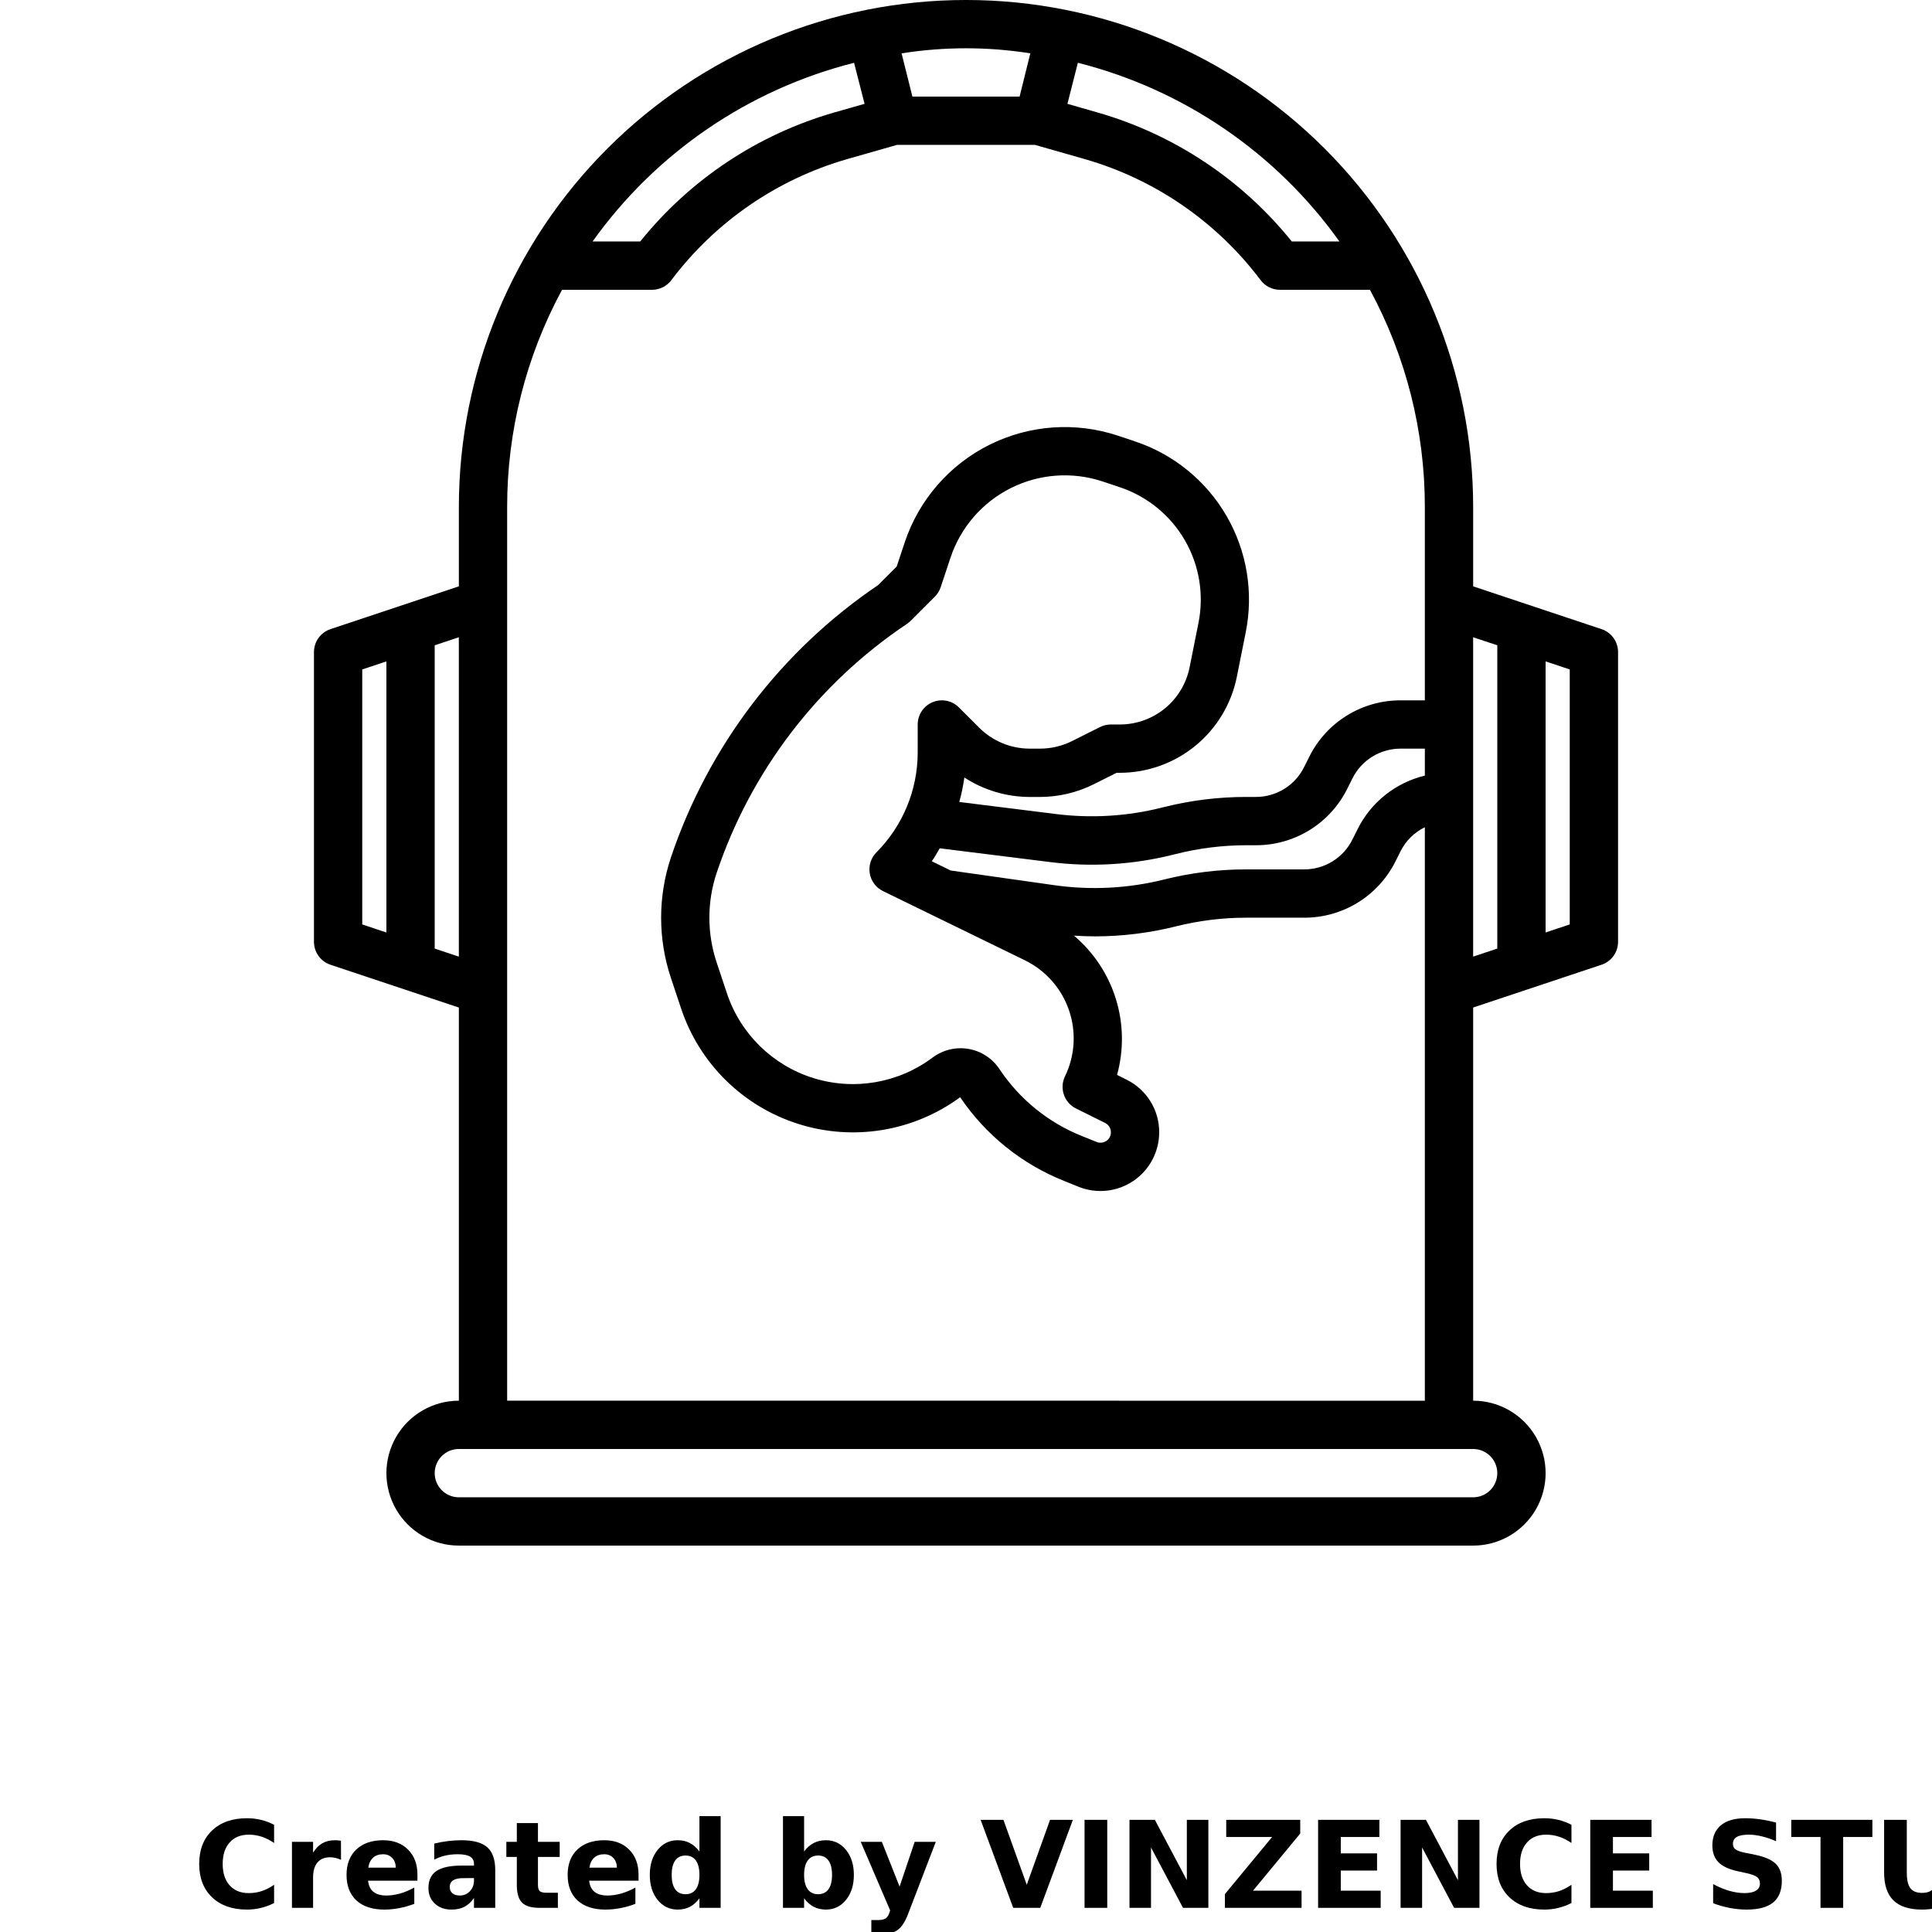
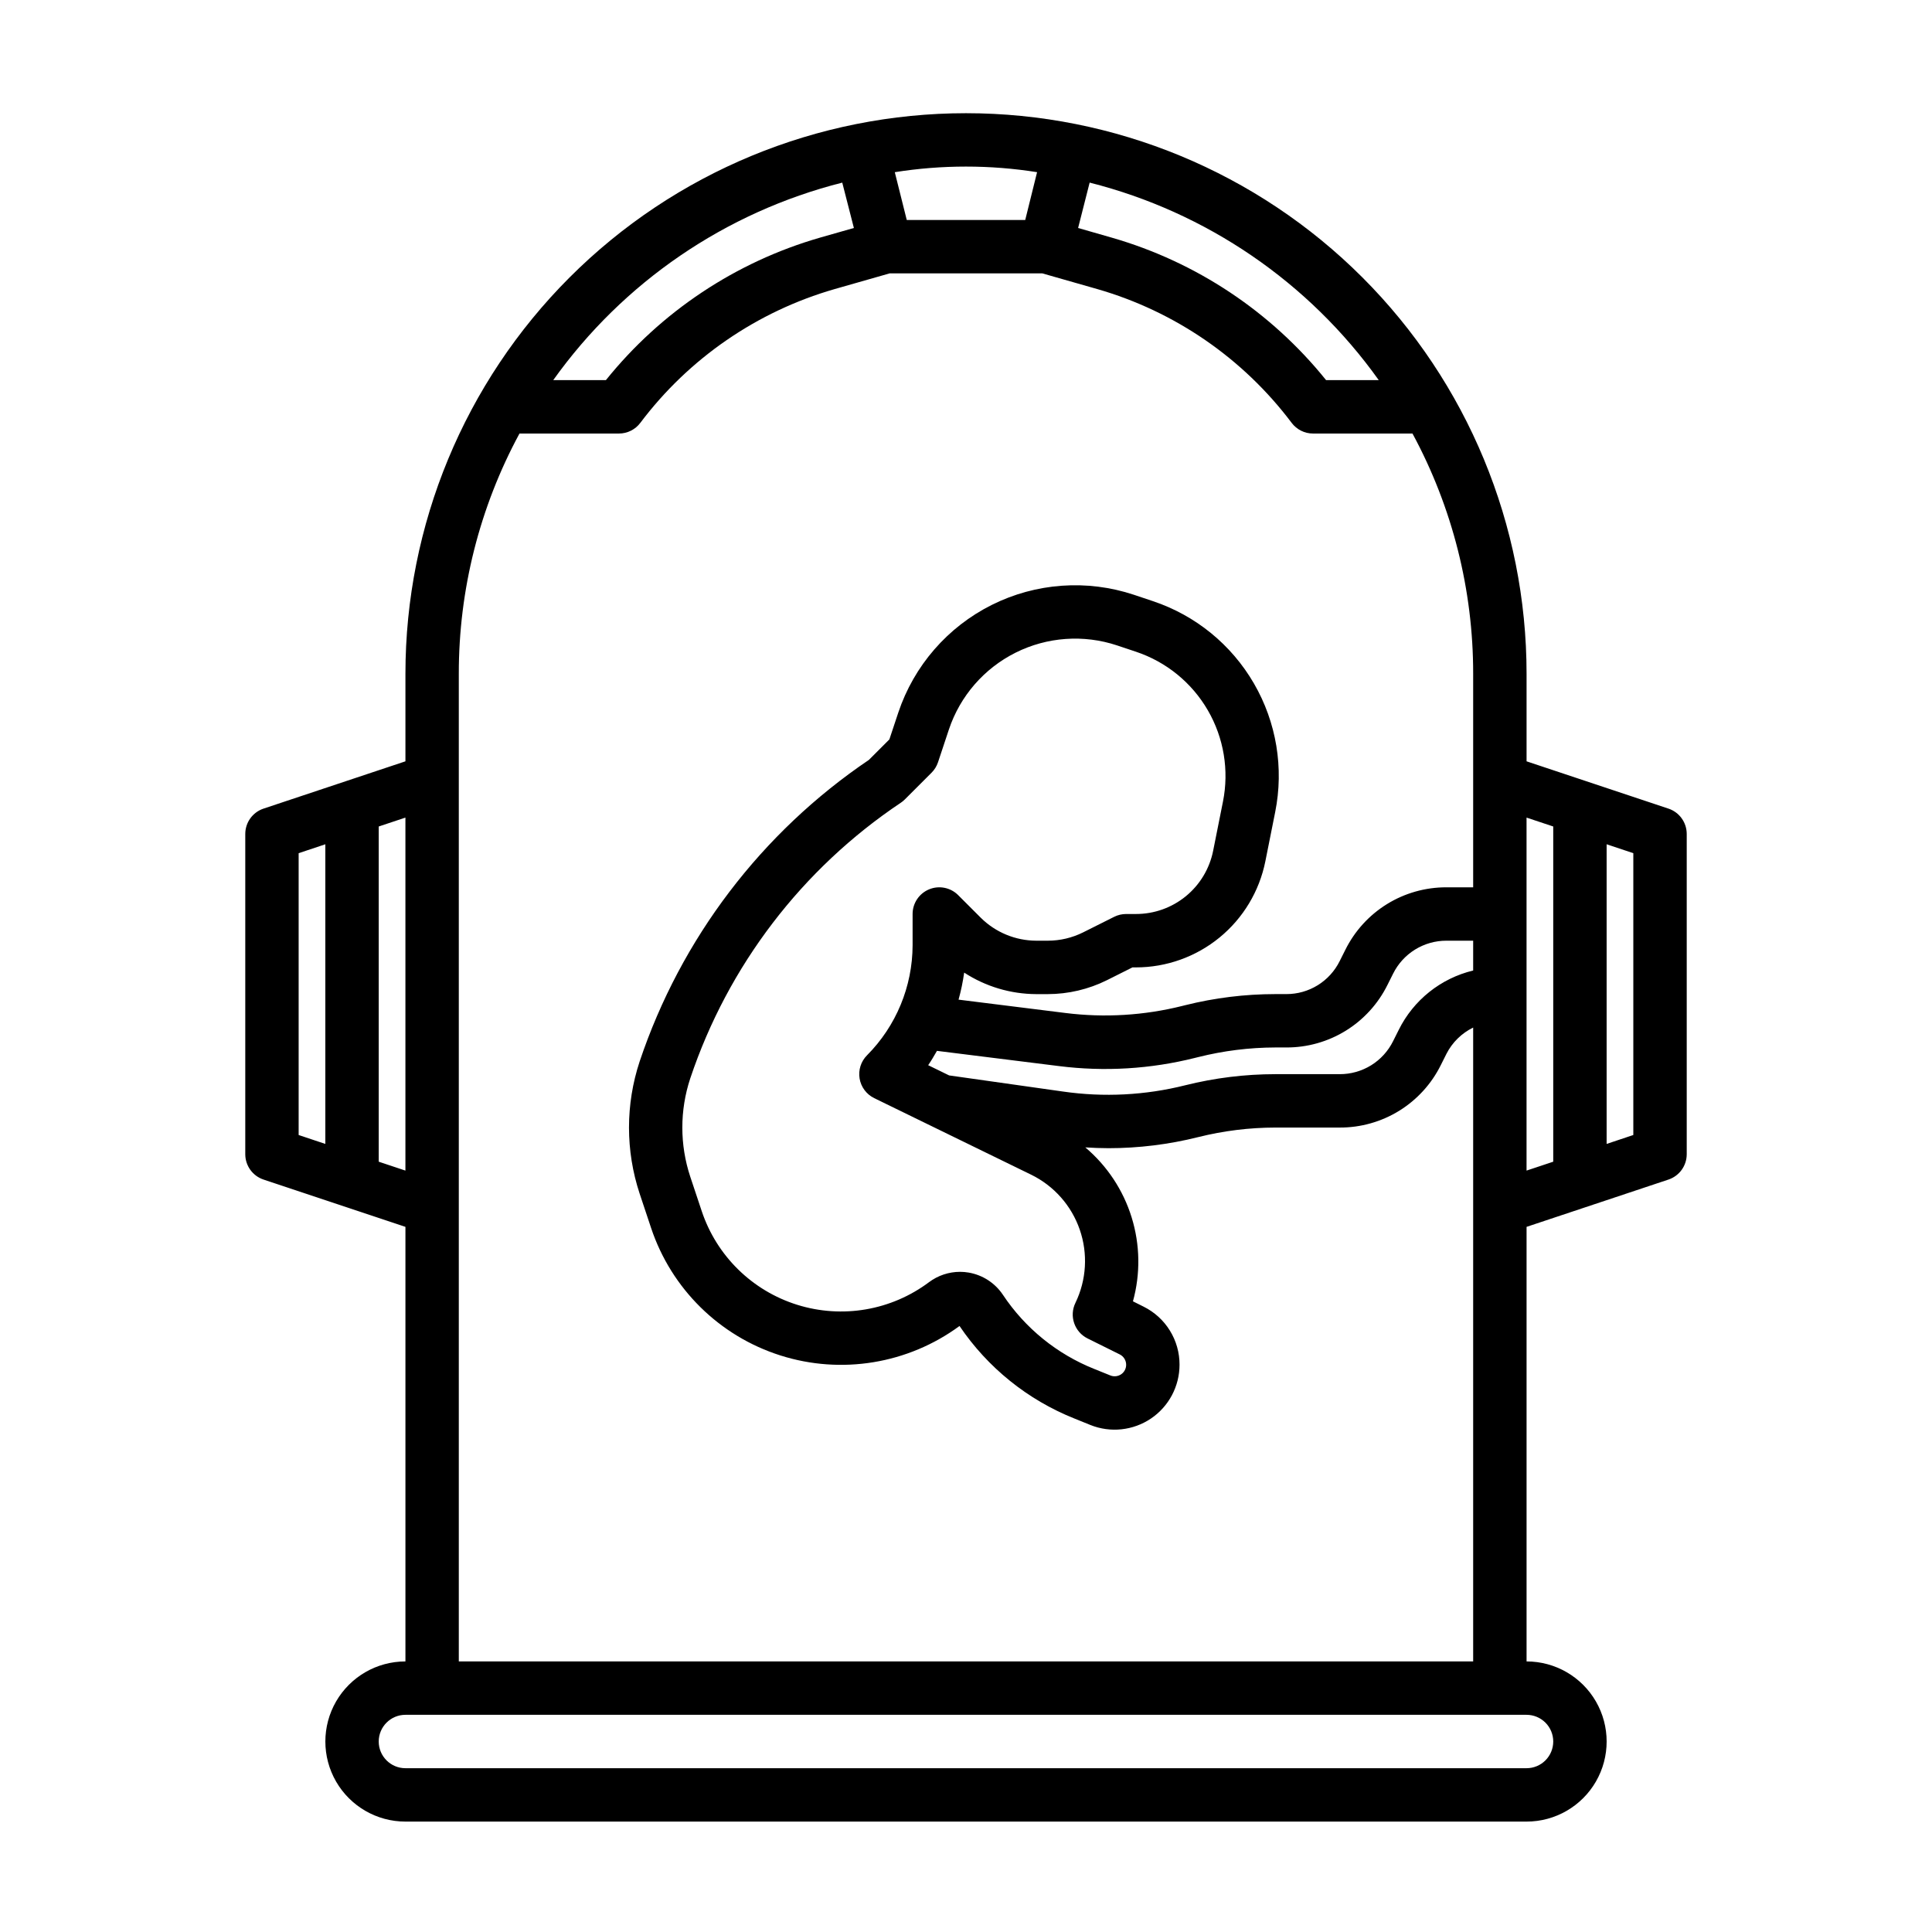
- <svg xmlns="http://www.w3.org/2000/svg" xmlns:xlink="http://www.w3.org/1999/xlink" width="700pt" height="700pt" version="1.1" viewBox="0 0 700 700">
-   <defs>
-     <symbol id="d" overflow="visible">
-       <path d="m29.312-1.75c-1.512 0.781-3.09 1.371-4.734 1.766-1.637 0.406-3.34 0.609-5.109 0.609-5.312 0-9.527-1.484-12.641-4.453-3.106-2.969-4.656-7-4.656-12.094s1.551-9.125 4.656-12.094c3.113-2.969 7.328-4.453 12.641-4.453 1.77 0 3.473 0.199 5.109 0.594 1.645 0.398 3.223 0.992 4.734 1.781v6.594c-1.531-1.039-3.039-1.801-4.516-2.281-1.48-0.488-3.039-0.734-4.672-0.734-2.938 0-5.246 0.945-6.922 2.828-1.68 1.875-2.516 4.465-2.516 7.766 0 3.293 0.836 5.883 2.516 7.766 1.676 1.875 3.984 2.812 6.922 2.812 1.633 0 3.191-0.238 4.672-0.719 1.477-0.488 2.984-1.254 4.516-2.297z" />
-     </symbol>
-     <symbol id="k" overflow="visible">
-       <path d="m21.453-17.406c-0.68-0.312-1.352-0.539-2.016-0.688-0.656-0.156-1.32-0.234-1.984-0.234-1.969 0-3.484 0.633-4.547 1.891-1.055 1.262-1.578 3.07-1.578 5.422v11.016h-7.656v-23.922h7.656v3.922c0.977-1.562 2.102-2.703 3.375-3.422 1.281-0.719 2.812-1.078 4.594-1.078 0.25 0 0.523 0.012 0.828 0.031 0.301 0.023 0.734 0.07 1.297 0.141z" />
-     </symbol>
-     <symbol id="a" overflow="visible">
-       <path d="m27.562-12.031v2.188h-17.891c0.188 1.793 0.832 3.137 1.938 4.031 1.113 0.898 2.672 1.344 4.672 1.344 1.602 0 3.25-0.234 4.938-0.703 1.688-0.477 3.422-1.203 5.203-2.172v5.891c-1.805 0.688-3.609 1.203-5.422 1.547-1.812 0.352-3.621 0.531-5.422 0.531-4.336 0-7.703-1.098-10.109-3.297-2.398-2.207-3.594-5.297-3.594-9.266 0-3.906 1.176-6.973 3.531-9.203 2.363-2.238 5.609-3.359 9.734-3.359 3.758 0 6.769 1.137 9.031 3.406 2.258 2.262 3.391 5.281 3.391 9.062zm-7.859-2.531c0-1.457-0.43-2.629-1.281-3.516-0.844-0.895-1.949-1.344-3.312-1.344-1.492 0-2.699 0.418-3.625 1.25-0.918 0.836-1.492 2.039-1.719 3.609z" />
-     </symbol>
-     <symbol id="j" overflow="visible">
-       <path d="m14.391-10.766c-1.594 0-2.793 0.273-3.594 0.812-0.805 0.543-1.203 1.34-1.203 2.391 0 0.969 0.32 1.73 0.969 2.281 0.645 0.543 1.547 0.812 2.703 0.812 1.438 0 2.644-0.516 3.625-1.547 0.988-1.031 1.484-2.32 1.484-3.875v-0.875zm11.688-2.891v13.656h-7.703v-3.547c-1.031 1.449-2.188 2.508-3.469 3.172s-2.84 1-4.672 1c-2.481 0-4.496-0.723-6.047-2.172-1.543-1.445-2.312-3.32-2.312-5.625 0-2.812 0.961-4.867 2.891-6.172 1.938-1.312 4.969-1.969 9.094-1.969h4.516v-0.609c0-1.207-0.48-2.094-1.438-2.656-0.949-0.562-2.438-0.844-4.469-0.844-1.637 0-3.156 0.168-4.562 0.5-1.406 0.324-2.719 0.812-3.938 1.469v-5.828c1.645-0.406 3.289-0.707 4.938-0.906 1.656-0.207 3.305-0.312 4.953-0.312 4.32 0 7.438 0.855 9.344 2.562 1.914 1.699 2.875 4.461 2.875 8.281z" />
-     </symbol>
-     <symbol id="i" overflow="visible">
-       <path d="m12.031-30.719v6.797h7.875v5.469h-7.875v10.141c0 1.117 0.219 1.871 0.656 2.266 0.438 0.387 1.312 0.578 2.625 0.578h3.938v5.469h-6.562c-3.023 0-5.164-0.629-6.422-1.891-1.262-1.258-1.891-3.398-1.891-6.422v-10.141h-3.797v-5.469h3.797v-6.797z" />
-     </symbol>
-     <symbol id="h" overflow="visible">
-       <path d="m19.953-20.422v-12.812h7.688v33.234h-7.688v-3.453c-1.055 1.406-2.215 2.438-3.484 3.094-1.273 0.656-2.742 0.984-4.406 0.984-2.949 0-5.371-1.172-7.266-3.516-1.887-2.344-2.828-5.359-2.828-9.047s0.941-6.703 2.828-9.047c1.895-2.344 4.316-3.516 7.266-3.516 1.656 0 3.117 0.336 4.391 1 1.281 0.656 2.445 1.684 3.5 3.078zm-5.047 15.484c1.645 0 2.894-0.598 3.75-1.797 0.863-1.195 1.297-2.93 1.297-5.203 0-2.281-0.434-4.019-1.297-5.219-0.855-1.195-2.106-1.797-3.75-1.797-1.625 0-2.871 0.602-3.734 1.797-0.855 1.199-1.281 2.938-1.281 5.219 0 2.273 0.426 4.008 1.281 5.203 0.863 1.199 2.109 1.797 3.734 1.797z" />
-     </symbol>
-     <symbol id="g" overflow="visible">
-       <path d="m16.406-4.938c1.633 0 2.883-0.598 3.75-1.797 0.863-1.195 1.297-2.93 1.297-5.203 0-2.281-0.434-4.019-1.297-5.219-0.867-1.195-2.117-1.797-3.75-1.797-1.637 0-2.891 0.605-3.766 1.812-0.875 1.199-1.312 2.934-1.312 5.203 0 2.262 0.438 3.996 1.312 5.203 0.875 1.199 2.129 1.797 3.766 1.797zm-5.078-15.484c1.051-1.395 2.219-2.422 3.5-3.078 1.281-0.664 2.754-1 4.422-1 2.945 0 5.367 1.172 7.266 3.516 1.895 2.344 2.844 5.359 2.844 9.047s-0.949 6.703-2.844 9.047c-1.898 2.344-4.32 3.516-7.266 3.516-1.668 0-3.141-0.336-4.422-1s-2.449-1.691-3.5-3.078v3.453h-7.656v-33.234h7.656z" />
-     </symbol>
-     <symbol id="f" overflow="visible">
-       <path d="m0.531-23.922h7.656l6.422 16.234 5.469-16.234h7.656l-10.062 26.188c-1.012 2.664-2.195 4.523-3.547 5.578-1.344 1.062-3.121 1.594-5.328 1.594h-4.422v-5.016h2.391c1.301 0 2.242-0.211 2.828-0.625 0.594-0.406 1.055-1.148 1.391-2.219l0.203-0.656z" />
-     </symbol>
-     <symbol id="e" overflow="visible">
-       <path d="m0.219-31.891h8.266l8.453 23.531 8.438-23.531h8.266l-11.812 31.891h-9.797z" />
-     </symbol>
-     <symbol id="p" overflow="visible">
-       <path d="m4.016-31.891h8.219v31.891h-8.219z" />
-     </symbol>
-     <symbol id="c" overflow="visible">
-       <path d="m4.016-31.891h9.188l11.594 21.875v-21.875h7.797v31.891h-9.188l-11.594-21.875v21.875h-7.797z" />
-     </symbol>
-     <symbol id="o" overflow="visible">
-       <path d="m2.453-31.891h26.812v4.969l-17.109 20.703h17.594v6.219h-27.781v-4.984l17.109-20.688h-16.625z" />
-     </symbol>
-     <symbol id="b" overflow="visible">
-       <path d="m4.016-31.891h22.203v6.219h-13.984v5.938h13.141v6.219h-13.141v7.297h14.453v6.219h-22.672z" />
-     </symbol>
-     <symbol id="n" overflow="visible">
-       <path d="m26.219-30.891v6.75c-1.762-0.781-3.477-1.367-5.141-1.766-1.668-0.406-3.242-0.609-4.719-0.609-1.961 0-3.414 0.273-4.359 0.812-0.938 0.543-1.406 1.387-1.406 2.531 0 0.855 0.316 1.523 0.953 2 0.633 0.469 1.785 0.875 3.453 1.219l3.5 0.703c3.539 0.719 6.062 1.805 7.562 3.25 1.5 1.449 2.25 3.512 2.25 6.188 0 3.523-1.047 6.141-3.141 7.859-2.086 1.719-5.273 2.578-9.562 2.578-2.023 0-4.055-0.195-6.094-0.578-2.031-0.383-4.062-0.957-6.094-1.719v-6.938c2.031 1.086 3.992 1.902 5.891 2.453 1.906 0.543 3.742 0.812 5.516 0.812 1.789 0 3.16-0.297 4.109-0.891 0.957-0.602 1.438-1.457 1.438-2.562 0-1-0.324-1.77-0.969-2.312-0.648-0.539-1.938-1.023-3.875-1.453l-3.188-0.703c-3.188-0.688-5.523-1.773-7-3.266-1.469-1.5-2.203-3.516-2.203-6.047 0-3.176 1.023-5.617 3.078-7.328 2.051-1.707 5-2.562 8.844-2.562 1.75 0 3.551 0.133 5.406 0.391 1.852 0.262 3.769 0.656 5.75 1.188z" />
-     </symbol>
-     <symbol id="m" overflow="visible">
-       <path d="m0.219-31.891h29.391v6.219h-10.578v25.672h-8.219v-25.672h-10.594z" />
-     </symbol>
-     <symbol id="l" overflow="visible">
-       <path d="m4.016-31.891h8.219v19.109c0 2.637 0.43 4.523 1.297 5.656 0.863 1.137 2.269 1.703 4.219 1.703 1.969 0 3.379-0.566 4.234-1.703 0.863-1.133 1.297-3.019 1.297-5.656v-19.109h8.234v19.109c0 4.523-1.137 7.887-3.406 10.094-2.262 2.211-5.715 3.312-10.359 3.312-4.625 0-8.074-1.102-10.344-3.312-2.262-2.207-3.391-5.57-3.391-10.094z" />
-     </symbol>
-   </defs>
-   <g>
-     <path d="m580.27 227.95-46.516-15.504v-28.699c0-48.734-19.359-95.473-53.82-129.93-34.457-34.461-81.195-53.82-129.93-53.82s-95.473 19.359-129.93 53.82c-34.461 34.457-53.82 81.195-53.82 129.93v28.699l-46.516 15.504c-3.57 1.191-5.981 4.531-5.984 8.297v105c0.004 3.766 2.414 7.106 5.984 8.297l46.516 15.504v142.45c-9.379 0-18.043 5.004-22.734 13.125-4.688 8.121-4.688 18.129 0 26.25 4.691 8.121 13.355 13.125 22.734 13.125h367.5c9.379 0 18.043-5.004 22.734-13.125 4.688-8.121 4.688-18.129 0-26.25-4.691-8.121-13.355-13.125-22.734-13.125v-142.45l46.516-15.504c3.57-1.191 5.981-4.531 5.984-8.297v-105c-0.004-3.766-2.414-7.106-5.984-8.297zm-190.43 173.67 10.578 5.25c1.277 0.641 2.086 1.949 2.082 3.379 0.012 1.254-0.609 2.434-1.652 3.133-1.035 0.695-2.344 0.84-3.5 0.383l-5.25-2.117c-12.242-4.875-22.711-13.367-30.004-24.344-2.582-3.856-6.629-6.481-11.203-7.269-0.934-0.164-1.883-0.246-2.832-0.246-3.664 0.004-7.227 1.188-10.16 3.379-12.375 9.277-28.457 12.043-43.219 7.43-14.766-4.613-26.414-16.039-31.305-30.715l-3.754-11.262c-3.469-10.469-3.469-21.781 0-32.25 12.375-36.922 36.645-68.695 69.012-90.344 0.477-0.32 0.922-0.688 1.328-1.094l8.75-8.75c0.961-0.965 1.688-2.133 2.117-3.422l3.57-10.746c3.664-10.957 11.527-20.016 21.863-25.184 10.336-5.168 22.297-6.023 33.262-2.379l6.195 2.074c9.926 3.309 18.297 10.129 23.547 19.176 5.254 9.047 7.019 19.699 4.969 29.957l-3.219 16.117c-1.168 5.848-4.332 11.113-8.945 14.891-4.617 3.777-10.402 5.84-16.367 5.828h-3.203c-1.355 0-2.695 0.312-3.91 0.918l-10.203 5.109c-3.586 1.789-7.535 2.719-11.543 2.723h-3.797c-6.828-0.016-13.375-2.727-18.219-7.543l-7.394-7.394h0.004c-2.504-2.5-6.266-3.25-9.535-1.895-3.269 1.355-5.402 4.543-5.402 8.082v10.254c-0.039 13.52-5.406 26.477-14.938 36.059-1.996 2-2.902 4.844-2.434 7.629 0.465 2.785 2.25 5.176 4.789 6.418l51.434 25.086c7.481 3.656 13.211 10.129 15.934 18 2.727 7.871 2.223 16.5-1.402 24-2.113 4.316-0.348 9.535 3.957 11.68zm-45.367-86.215-6.867-3.352c1.051-1.504 1.953-3.113 2.879-4.699l39.969 4.988h-0.004c14.93 1.891 30.078 0.977 44.668-2.695l0.988-0.246 0.004 0.004c8.277-2.082 16.777-3.141 25.312-3.16h3.578c6.891 0.023 13.648-1.883 19.508-5.504 5.859-3.625 10.586-8.816 13.645-14.988l1.848-3.691c1.617-3.258 4.109-6 7.203-7.91s6.66-2.918 10.297-2.906h8.75v9.773c-10.617 2.555-19.555 9.684-24.402 19.469l-1.848 3.691c-1.617 3.258-4.109 6-7.203 7.91s-6.66 2.918-10.297 2.906h-21.078c-9.961 0.004-19.887 1.227-29.551 3.641-13.094 3.285-26.703 3.984-40.066 2.055zm140.83-227.91h-17.262c-18.039-22.418-42.555-38.723-70.203-46.691l-11.086-3.184 3.781-14.875c38.266 9.668 71.852 32.617 94.77 64.75zm-112-68.164-3.883 15.664h-38.836l-3.922-15.664h0.004c15.461-2.449 31.211-2.449 46.672 0zm-63.875 3.367 3.824 14.922-11.051 3.148c-27.668 7.969-52.195 24.289-70.238 46.727h-17.262c22.918-32.133 56.504-55.082 94.77-64.75zm-178.18 219.86 8.75-2.922v98.227l-8.75-2.922zm26.25 101.13v-109.88l8.75-2.914v115.71zm385 190.06c0 2.32-0.922 4.547-2.562 6.188s-3.867 2.562-6.188 2.562h-367.5c-4.832 0-8.75-3.918-8.75-8.75s3.918-8.75 8.75-8.75h367.5c2.32 0 4.547 0.922 6.188 2.562s2.562 3.867 2.562 6.188zm-358.75-26.25v-323.75c-0.027-27.496 6.809-54.562 19.891-78.75h32.609c2.754 0 5.348-1.297 7-3.5 15.918-21.145 38.281-36.539 63.719-43.855l18.016-5.144h50.031l18.016 5.144c25.438 7.316 47.801 22.711 63.719 43.855 1.652 2.203 4.246 3.5 7 3.5h32.609c13.082 24.188 19.918 51.254 19.891 78.75v70h-8.75c-6.891-0.023-13.648 1.883-19.508 5.504-5.859 3.625-10.586 8.816-13.645 14.988l-1.848 3.691c-1.617 3.258-4.109 6-7.203 7.91s-6.66 2.918-10.297 2.906h-3.578c-9.961 0.004-19.887 1.227-29.551 3.641l-0.996 0.246c-12.496 3.129-25.465 3.91-38.246 2.309l-35.062-4.375c0.809-2.91 1.422-5.871 1.84-8.863 7.031 4.574 15.234 7.023 23.625 7.051h3.797c6.715-0.012 13.34-1.57 19.355-4.559l8.383-4.199h1.137c10 0 19.695-3.469 27.43-9.809 7.734-6.34 13.035-15.164 15-24.973l3.219-16.117c2.898-14.438 0.426-29.434-6.961-42.172-7.387-12.742-19.172-22.34-33.141-26.996l-6.195-2.074c-15.363-5.109-32.129-3.914-46.613 3.328s-25.5 19.938-30.633 35.293l-2.922 8.793-6.684 6.684v0.004c-35.234 23.809-61.652 58.555-75.172 98.875-4.656 14.066-4.656 29.262 0 43.328l3.754 11.262c6.641 19.898 22.391 35.422 42.379 41.773 19.992 6.352 41.812 2.766 58.719-9.652 9.23 13.656 22.352 24.219 37.66 30.328l5.25 2.125c6.559 2.629 13.992 1.832 19.848-2.125 5.852-3.961 9.359-10.566 9.359-17.633 0.012-3.953-1.082-7.832-3.164-11.195-2.078-3.367-5.059-6.078-8.605-7.836l-3.5-1.75c2.488-9.023 2.34-18.57-0.426-27.516-2.769-8.941-8.039-16.902-15.191-22.945 2.512 0.156 5.023 0.262 7.523 0.262v0.004c9.945 0 19.852-1.223 29.496-3.641 8.273-2.066 16.762-3.117 25.289-3.125h21.078c6.891 0.023 13.648-1.883 19.508-5.504 5.859-3.625 10.586-8.816 13.645-14.988l1.848-3.691c1.91-3.738 4.981-6.754 8.75-8.594v207.78zm350-218.75v-57.855l8.75 2.914v109.88l-8.75 2.914zm35 46.191-8.75 2.922v-98.227l8.75 2.922z" />
-     <use x="70" y="691.25" xlink:href="#d" />
-     <use x="102.109" y="691.25" xlink:href="#k" />
-     <use x="123.684" y="691.25" xlink:href="#a" />
-     <use x="153.355" y="691.25" xlink:href="#j" />
-     <use x="182.879" y="691.25" xlink:href="#i" />
-     <use x="203.793" y="691.25" xlink:href="#a" />
-     <use x="233.465" y="691.25" xlink:href="#h" />
-     <use x="280.012" y="691.25" xlink:href="#g" />
-     <use x="311.328" y="691.25" xlink:href="#f" />
-     <use x="355.078" y="691.25" xlink:href="#e" />
-     <use x="388.938" y="691.25" xlink:href="#p" />
-     <use x="405.219" y="691.25" xlink:href="#c" />
-     <use x="441.832" y="691.25" xlink:href="#o" />
-     <use x="473.555" y="691.25" xlink:href="#b" />
-     <use x="503.441" y="691.25" xlink:href="#c" />
-     <use x="540.055" y="691.25" xlink:href="#d" />
-     <use x="572.164" y="691.25" xlink:href="#b" />
-     <use x="617.281" y="691.25" xlink:href="#n" />
-     <use x="648.789" y="691.25" xlink:href="#m" />
-     <use x="678.633" y="691.25" xlink:href="#l" />
-   </g>
+ <svg xmlns="http://www.w3.org/2000/svg" width="256" height="256" viewBox="0 0 256 256" fill="none">
+   <path d="M221.081 107.146L202.278 100.879V89.278C202.278 69.578 194.452 50.684 180.522 36.756C166.593 22.826 147.7 15 128 15C108.3 15 89.407 22.826 75.478 36.756C61.548 50.684 53.722 69.577 53.722 89.278V100.879L34.919 107.146C33.476 107.628 32.502 108.978 32.5 110.5V152.944C32.502 154.466 33.476 155.816 34.919 156.298L53.722 162.565V220.148C49.931 220.148 46.429 222.171 44.532 225.454C42.638 228.736 42.638 232.782 44.532 236.065C46.429 239.348 49.931 241.37 53.722 241.37H202.278C206.069 241.37 209.571 239.348 211.467 236.065C213.362 232.782 213.362 228.736 211.467 225.454C209.571 222.171 206.069 220.148 202.278 220.148V162.565L221.081 156.298C222.524 155.816 223.498 154.466 223.5 152.944V110.5C223.498 108.978 222.524 107.628 221.081 107.146ZM144.103 177.349L148.379 179.471C148.895 179.73 149.222 180.259 149.221 180.837C149.225 181.344 148.974 181.821 148.553 182.103C148.134 182.384 147.605 182.443 147.138 182.258L145.016 181.402C140.067 179.432 135.835 175.999 132.887 171.562C131.843 170.003 130.207 168.942 128.358 168.623C127.981 168.557 127.597 168.524 127.214 168.524C125.732 168.525 124.292 169.004 123.107 169.889C118.104 173.64 111.603 174.758 105.636 172.893C99.667 171.028 94.959 166.409 92.982 160.477L91.464 155.924C90.062 151.692 90.062 147.12 91.464 142.888C96.467 127.963 106.277 115.119 119.361 106.368C119.554 106.238 119.734 106.09 119.898 105.926L123.435 102.389C123.823 101.999 124.117 101.527 124.291 101.005L125.734 96.662C127.215 92.232 130.394 88.57 134.572 86.481C138.75 84.392 143.585 84.047 148.017 85.52L150.522 86.358C154.534 87.696 157.918 90.453 160.04 94.11C162.164 97.767 162.878 102.073 162.049 106.219L160.748 112.734C160.275 115.098 158.996 117.227 157.132 118.754C155.265 120.281 152.927 121.114 150.515 121.11H149.221C148.673 121.11 148.131 121.236 147.64 121.481L143.516 123.546C142.066 124.269 140.47 124.645 138.85 124.647H137.315C134.555 124.64 131.908 123.545 129.95 121.598L126.961 118.609H126.963C125.95 117.598 124.43 117.295 123.108 117.843C121.787 118.391 120.924 119.679 120.924 121.11V125.255C120.909 130.72 118.739 135.958 114.886 139.831C114.079 140.639 113.713 141.789 113.902 142.915C114.09 144.041 114.812 145.007 115.838 145.509L136.629 155.65C139.653 157.128 141.97 159.744 143.07 162.926C144.173 166.108 143.969 169.596 142.504 172.627C141.649 174.372 142.363 176.482 144.103 177.349H144.103ZM125.764 142.498L122.988 141.143C123.413 140.535 123.778 139.885 124.152 139.244L140.309 141.26H140.307C146.342 142.024 152.466 141.655 158.363 140.171L158.763 140.071L158.764 140.073C162.11 139.231 165.546 138.803 168.996 138.795H170.443C173.228 138.805 175.96 138.034 178.329 136.57C180.697 135.105 182.608 133.006 183.844 130.512L184.591 129.02C185.245 127.703 186.252 126.594 187.503 125.822C188.753 125.05 190.195 124.642 191.665 124.647H195.202V128.598C190.911 129.631 187.298 132.512 185.338 136.468L184.591 137.96C183.938 139.277 182.93 140.385 181.68 141.158C180.429 141.93 178.987 142.337 177.517 142.332H168.997C164.97 142.334 160.958 142.828 157.051 143.804C151.758 145.132 146.257 145.415 140.855 144.635L125.764 142.498ZM182.692 50.37H175.714C168.422 41.307 158.512 34.716 147.336 31.495L142.855 30.209L144.383 24.196C159.852 28.104 173.428 37.38 182.692 50.37L182.692 50.37ZM137.418 22.815L135.849 29.147H120.15L118.565 22.815H118.566C124.816 21.825 131.183 21.825 137.432 22.815H137.418ZM111.598 24.177L113.144 30.209L108.677 31.481C97.492 34.702 87.578 41.3 80.284 50.37H73.306C82.57 37.381 96.147 28.104 111.615 24.196L111.598 24.177ZM39.572 113.051L43.109 111.87V151.576L39.572 150.395V113.051ZM50.183 153.931V109.514L53.72 108.336V155.11L50.183 153.931ZM205.812 230.759C205.812 231.697 205.44 232.597 204.776 233.261C204.113 233.924 203.213 234.296 202.275 234.296H53.72C51.767 234.296 50.183 232.713 50.183 230.759C50.183 228.806 51.767 227.222 53.72 227.222H202.275C203.213 227.222 204.113 227.595 204.776 228.258C205.44 228.921 205.812 229.821 205.812 230.759ZM60.794 220.148V89.278C60.783 78.163 63.546 67.222 68.835 57.445H82.016C83.129 57.445 84.178 56.921 84.846 56.03C91.28 47.483 100.32 41.26 110.603 38.302L117.886 36.223H138.11L145.392 38.302C155.675 41.26 164.715 47.483 171.15 56.03C171.818 56.921 172.866 57.445 173.979 57.445H187.161C192.449 67.222 195.212 78.163 195.202 89.278V117.574H191.665C188.879 117.565 186.148 118.335 183.779 119.799C181.41 121.265 179.5 123.363 178.263 125.858L177.516 127.35C176.862 128.667 175.855 129.775 174.604 130.548C173.354 131.32 171.912 131.727 170.442 131.722H168.996C164.969 131.724 160.957 132.218 157.05 133.194L156.648 133.294C151.596 134.558 146.354 134.874 141.187 134.227L127.014 132.458C127.341 131.282 127.589 130.085 127.758 128.875C130.6 130.724 133.916 131.714 137.308 131.726H138.843C141.557 131.721 144.235 131.091 146.667 129.883L150.055 128.185H150.515C154.557 128.185 158.476 126.783 161.603 124.22C164.729 121.658 166.872 118.091 167.666 114.126L168.967 107.611C170.139 101.774 169.139 95.712 166.153 90.563C163.168 85.412 158.404 81.533 152.757 79.651L150.252 78.812C144.042 76.747 137.265 77.23 131.41 80.157C125.555 83.085 121.102 88.217 119.027 94.424L117.846 97.978L115.144 100.68V100.682C100.902 110.306 90.223 124.352 84.757 140.65C82.875 146.336 82.875 152.479 84.757 158.165L86.275 162.717C88.959 170.761 95.326 177.036 103.406 179.603C111.487 182.171 120.308 180.721 127.142 175.701C130.873 181.222 136.177 185.492 142.365 187.961L144.487 188.82C147.139 189.883 150.144 189.561 152.511 187.961C154.876 186.36 156.294 183.69 156.294 180.833C156.299 179.235 155.857 177.667 155.015 176.308C154.175 174.947 152.97 173.851 151.536 173.14L150.122 172.433C151.127 168.785 151.067 164.926 149.949 161.31C148.83 157.696 146.7 154.478 143.809 152.035C144.824 152.098 145.839 152.141 146.85 152.141V152.142C150.87 152.142 154.875 151.648 158.773 150.671C162.118 149.835 165.549 149.411 168.996 149.407H177.516C180.302 149.417 183.033 148.646 185.402 147.183C187.771 145.717 189.681 143.619 190.918 141.124L191.665 139.632C192.437 138.121 193.678 136.902 195.202 136.158V220.149L60.794 220.148ZM202.275 131.723V108.336L205.812 109.514V153.931L202.275 155.109V131.723ZM216.423 150.394L212.886 151.576V111.869L216.423 113.05V150.394Z" fill="black" />
</svg>
